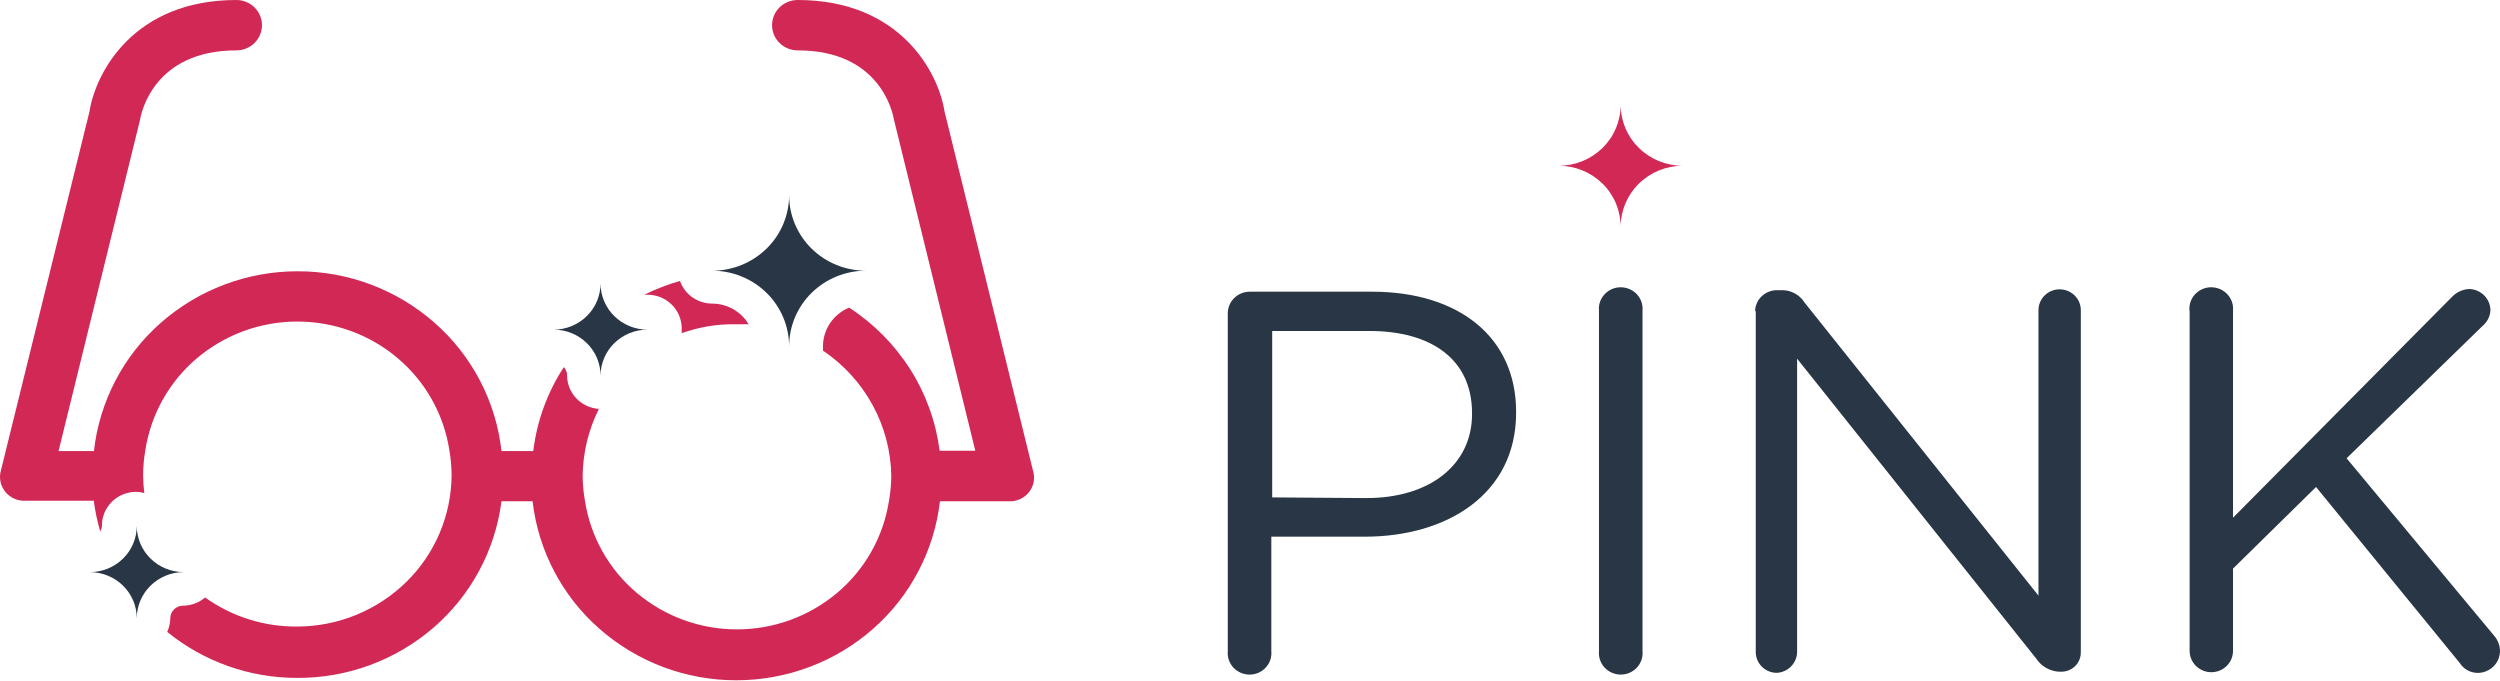
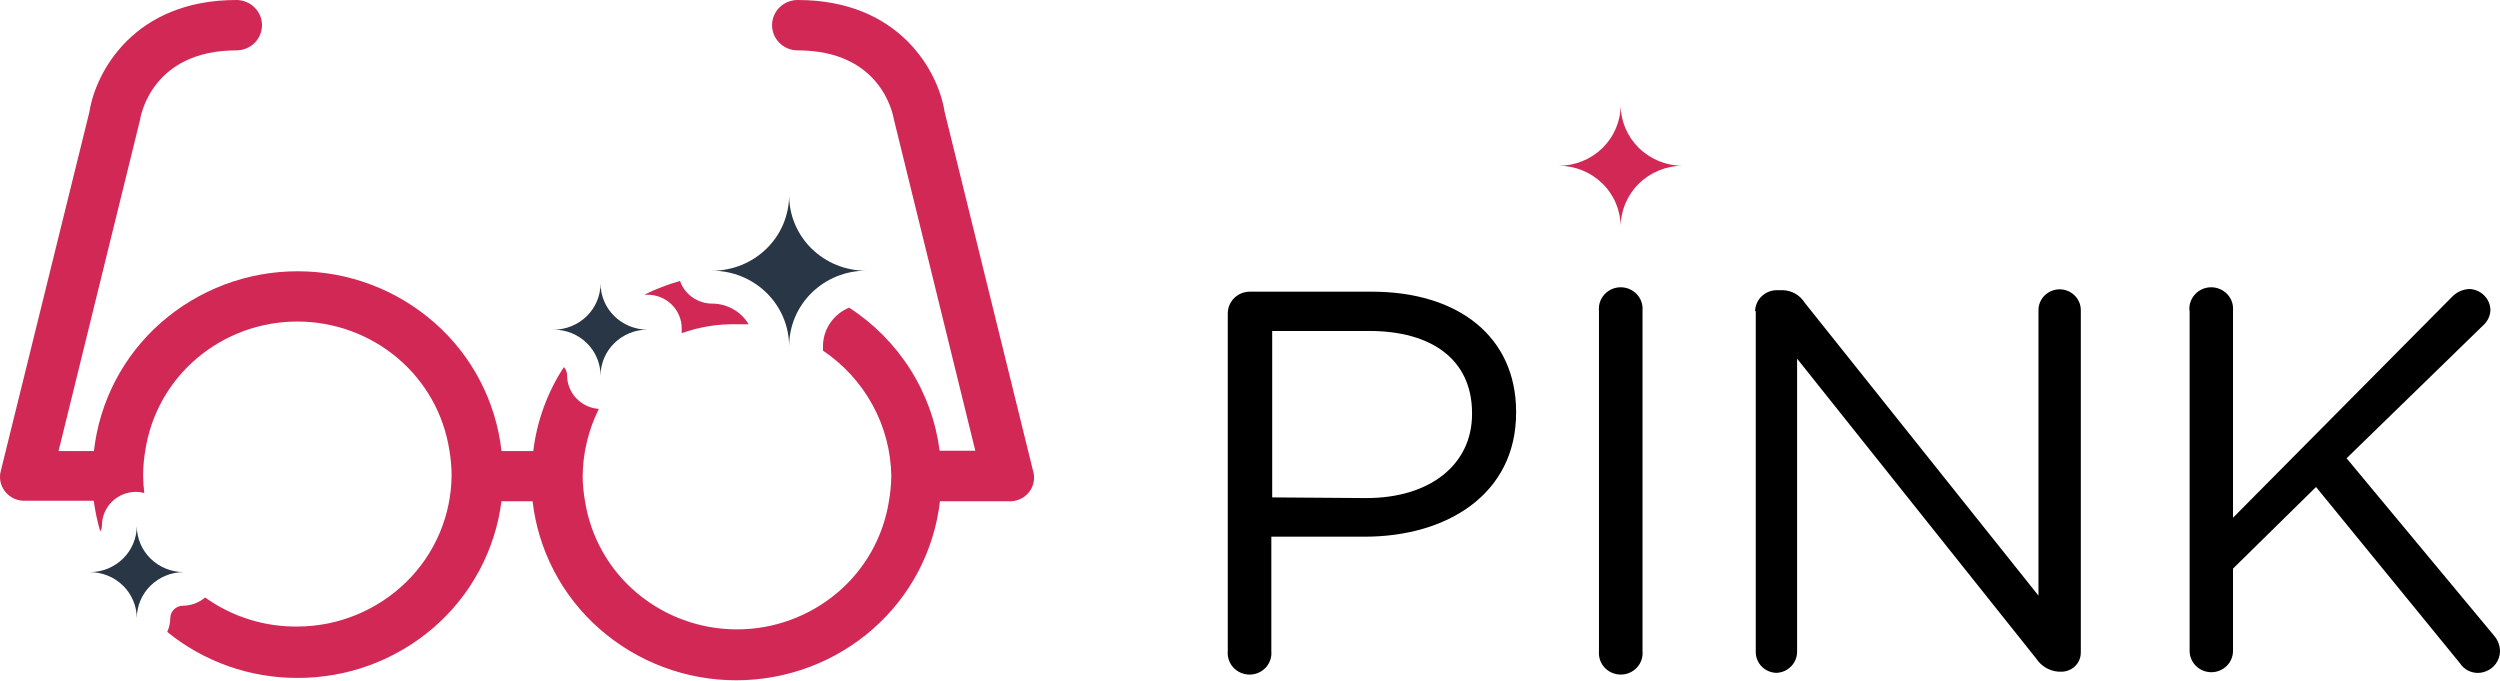
- <svg xmlns="http://www.w3.org/2000/svg" width="147" height="40" fill="none">
-   <path fill="#283645" d="M72.193 18.425c0-.333.133-.652.369-.89.237-.238.558-.376.897-.384h7.211c5.113 0 8.477 2.676 8.477 7.06v.06c0 4.798-4.078 7.286-8.899 7.286h-5.494v6.734a1.243 1.243 0 0 1-.332.965 1.286 1.286 0 0 1-.948.41 1.304 1.304 0 0 1-.949-.41 1.26 1.26 0 0 1-.332-.965V18.425Zm8.156 10.861c3.746 0 6.207-1.975 6.207-4.937v-.059c0-3.18-2.42-4.828-6.026-4.828h-5.725v9.785l5.544.04ZM94.019 18.267a1.243 1.243 0 0 1 .332-.965 1.286 1.286 0 0 1 .948-.41 1.304 1.304 0 0 1 .949.41 1.258 1.258 0 0 1 .332.965V38.29a1.245 1.245 0 0 1-.332.965 1.284 1.284 0 0 1-.949.41 1.304 1.304 0 0 1-.948-.41 1.26 1.26 0 0 1-.332-.965V18.267ZM103.199 18.297a1.25 1.25 0 0 1 .38-.868c.236-.23.553-.362.885-.367h.352c.261.005.516.075.743.203.226.127.416.31.552.528l13.751 17.23V18.237c0-.324.131-.636.364-.865a1.259 1.259 0 0 1 1.762 0c.233.23.364.54.364.865v20.094a1.117 1.117 0 0 1-.711 1.082 1.161 1.161 0 0 1-.454.083h-.13a1.739 1.739 0 0 1-.756-.23 1.709 1.709 0 0 1-.57-.54L105.67 21.09v17.24a1.238 1.238 0 0 1-.353.853c-.224.23-.529.366-.853.381a1.257 1.257 0 0 1-.871-.369 1.21 1.21 0 0 1-.354-.865V18.296h-.04ZM128.74 18.267a1.243 1.243 0 0 1 .332-.965 1.287 1.287 0 0 1 .949-.41 1.304 1.304 0 0 1 .948.41 1.247 1.247 0 0 1 .332.965v12.175l12.897-13.005c.264-.269.624-.428 1.004-.444.329.013.64.149.87.38.23.232.361.54.365.864a1.261 1.261 0 0 1-.421.889l-8.036 7.82 8.668 10.427c.227.258.352.587.352.928a1.287 1.287 0 0 1-.847 1.18 1.261 1.261 0 0 1-1.083-.08 1.23 1.23 0 0 1-.43-.409l-8.457-10.357-4.882 4.798v4.839a1.238 1.238 0 0 1-.373.886 1.282 1.282 0 0 1-.902.368 1.288 1.288 0 0 1-.902-.368 1.244 1.244 0 0 1-.374-.886V18.267h-.01Z" />
+ <svg xmlns="http://www.w3.org/2000/svg" width="147" height="40">
+   <path d="M72.193 18.425c0-.333.133-.652.369-.89.237-.238.558-.376.897-.384h7.211c5.113 0 8.477 2.676 8.477 7.06v.06c0 4.798-4.078 7.286-8.899 7.286h-5.494v6.734a1.243 1.243 0 0 1-.332.965 1.286 1.286 0 0 1-.948.41 1.304 1.304 0 0 1-.949-.41 1.26 1.26 0 0 1-.332-.965V18.425Zm8.156 10.861c3.746 0 6.207-1.975 6.207-4.937v-.059c0-3.18-2.42-4.828-6.026-4.828h-5.725v9.785l5.544.04ZM94.019 18.267a1.243 1.243 0 0 1 .332-.965 1.286 1.286 0 0 1 .948-.41 1.304 1.304 0 0 1 .949.41 1.258 1.258 0 0 1 .332.965V38.29a1.245 1.245 0 0 1-.332.965 1.284 1.284 0 0 1-.949.41 1.304 1.304 0 0 1-.948-.41 1.26 1.26 0 0 1-.332-.965V18.267ZM103.199 18.297a1.25 1.25 0 0 1 .38-.868c.236-.23.553-.362.885-.367h.352c.261.005.516.075.743.203.226.127.416.31.552.528l13.751 17.23V18.237c0-.324.131-.636.364-.865a1.259 1.259 0 0 1 1.762 0c.233.23.364.54.364.865v20.094a1.117 1.117 0 0 1-.711 1.082 1.161 1.161 0 0 1-.454.083h-.13a1.739 1.739 0 0 1-.756-.23 1.709 1.709 0 0 1-.57-.54L105.67 21.09v17.24a1.238 1.238 0 0 1-.353.853c-.224.23-.529.366-.853.381a1.257 1.257 0 0 1-.871-.369 1.21 1.21 0 0 1-.354-.865V18.296h-.04ZM128.74 18.267a1.243 1.243 0 0 1 .332-.965 1.287 1.287 0 0 1 .949-.41 1.304 1.304 0 0 1 .948.41 1.247 1.247 0 0 1 .332.965v12.175l12.897-13.005c.264-.269.624-.428 1.004-.444.329.013.64.149.87.38.23.232.361.54.365.864a1.261 1.261 0 0 1-.421.889l-8.036 7.82 8.668 10.427c.227.258.352.587.352.928a1.287 1.287 0 0 1-.847 1.18 1.261 1.261 0 0 1-1.083-.08 1.23 1.23 0 0 1-.43-.409l-8.457-10.357-4.882 4.798v4.839a1.238 1.238 0 0 1-.373.886 1.282 1.282 0 0 1-.902.368 1.288 1.288 0 0 1-.902-.368 1.244 1.244 0 0 1-.374-.886V18.267h-.01Z" />
  <path fill="#D22856" d="M98.94 9.746a3.678 3.678 0 0 1-2.575-1.047 3.554 3.554 0 0 1-1.07-2.528c0 .948-.384 1.857-1.066 2.528a3.668 3.668 0 0 1-2.57 1.047c.964.002 1.89.381 2.57 1.053a3.554 3.554 0 0 1 1.065 2.53c.003-.949.388-1.86 1.07-2.53a3.688 3.688 0 0 1 2.576-1.053Z" />
  <path fill="#D22856" d="M43.287 19.067h.733a2.47 2.47 0 0 0-.905-.887 2.523 2.523 0 0 0-1.234-.328c-.418 0-.826-.129-1.166-.368a1.978 1.978 0 0 1-.732-.965c-.724.206-1.427.477-2.1.81h.191c.533 0 1.044.208 1.42.578.377.37.59.873.59 1.397.004.095.004.19 0 .286a8.976 8.976 0 0 1 3.203-.523Z" />
  <path fill="#D22856" d="m60.733 27.647-5.192-21.08C55.179 4.245 52.929 0 46.903 0c-.4 0-.783.156-1.066.434a1.469 1.469 0 0 0-.44 1.047c0 .393.158.77.44 1.047a1.52 1.52 0 0 0 1.066.434c4.871 0 5.594 3.683 5.665 4.088l4.78 19.452H55.25a11.721 11.721 0 0 0-1.724-4.78 11.946 11.946 0 0 0-3.599-3.633 2.502 2.502 0 0 0-1.116.908c-.274.404-.42.878-.42 1.363.005.086.005.171 0 .257a9.148 9.148 0 0 1 2.922 3.207 8.974 8.974 0 0 1 1.095 4.169 9.042 9.042 0 0 1-.14 1.48 8.849 8.849 0 0 1-3.05 5.393 9.132 9.132 0 0 1-5.885 2.141 9.132 9.132 0 0 1-5.885-2.141 8.849 8.849 0 0 1-3.049-5.392 9.031 9.031 0 0 1-.14-1.481c.015-1.37.341-2.72.954-3.95a2.023 2.023 0 0 1-1.33-.625 1.957 1.957 0 0 1-.538-1.35.694.694 0 0 0-.191-.483 11.566 11.566 0 0 0-1.798 4.936h-1.868a11.782 11.782 0 0 0-3.933-7.54 12.17 12.17 0 0 0-8.05-3.03 12.17 12.17 0 0 0-8.05 3.03 11.782 11.782 0 0 0-3.932 7.54H3.443L8.233 7.05c.061-.405.814-4.088 5.666-4.088.4 0 .783-.156 1.065-.434.282-.277.441-.654.441-1.047 0-.393-.159-.77-.441-1.047A1.52 1.52 0 0 0 13.899 0C7.872 0 5.623 4.246 5.26 6.566L.058 27.647a1.38 1.38 0 0 0 .247 1.263c.14.176.322.316.529.41.207.092.433.135.66.124h4.018c.082.611.21 1.215.382 1.807a.731.731 0 0 0 .1-.355c0-.524.212-1.026.589-1.397.376-.37.887-.578 1.42-.578.163.002.325.025.482.069a8.835 8.835 0 0 1-.07-1.037c.002-.496.046-.991.13-1.48a8.848 8.848 0 0 1 3.042-5.414 9.131 9.131 0 0 1 5.897-2.152c2.165 0 4.258.763 5.898 2.152a8.848 8.848 0 0 1 3.041 5.413c.085.49.128.985.131 1.481a8.87 8.87 0 0 1-2.665 6.267 9.18 9.18 0 0 1-6.374 2.62 9.146 9.146 0 0 1-5.454-1.708c-.363.31-.826.48-1.306.483a.76.76 0 0 0-.526.22.734.734 0 0 0-.217.521 1.946 1.946 0 0 1-.181.8 12.088 12.088 0 0 0 7.643 2.705 12.174 12.174 0 0 0 8.012-2.951 11.789 11.789 0 0 0 4-7.436h1.829a11.784 11.784 0 0 0 3.944 7.51A12.171 12.171 0 0 0 43.292 40c2.964 0 5.823-1.073 8.033-3.015a11.784 11.784 0 0 0 3.944-7.511h4.018c.232.016.465-.024.678-.117.212-.093.398-.236.541-.417a1.38 1.38 0 0 0 .227-1.293Z" />
  <path fill="#283645" d="M50.92 15.917a4.576 4.576 0 0 1-1.729-.335 4.515 4.515 0 0 1-1.466-.96 4.431 4.431 0 0 1-.98-1.44 4.37 4.37 0 0 1-.344-1.699 4.406 4.406 0 0 1-1.328 3.136 4.56 4.56 0 0 1-3.192 1.298 4.57 4.57 0 0 1 3.193 1.304 4.416 4.416 0 0 1 1.327 3.14c0-1.18.476-2.31 1.323-3.143a4.56 4.56 0 0 1 3.196-1.301ZM38.074 19.383a2.786 2.786 0 0 1-1.953-.796 2.692 2.692 0 0 1-.809-1.92c0 .719-.29 1.408-.805 1.917a2.786 2.786 0 0 1-1.947.799c.73 0 1.43.285 1.946.792.516.507.806 1.196.806 1.913a2.693 2.693 0 0 1 .813-1.914 2.786 2.786 0 0 1 1.95-.791ZM10.785 33.64a2.786 2.786 0 0 1-1.94-.802 2.692 2.692 0 0 1-.802-1.913c0 .719-.29 1.408-.805 1.917a2.786 2.786 0 0 1-1.947.799c.73.002 1.43.29 1.947.799.515.508.805 1.198.805 1.916 0-.717.288-1.404.802-1.913a2.786 2.786 0 0 1 1.94-.802Z" />
</svg>
